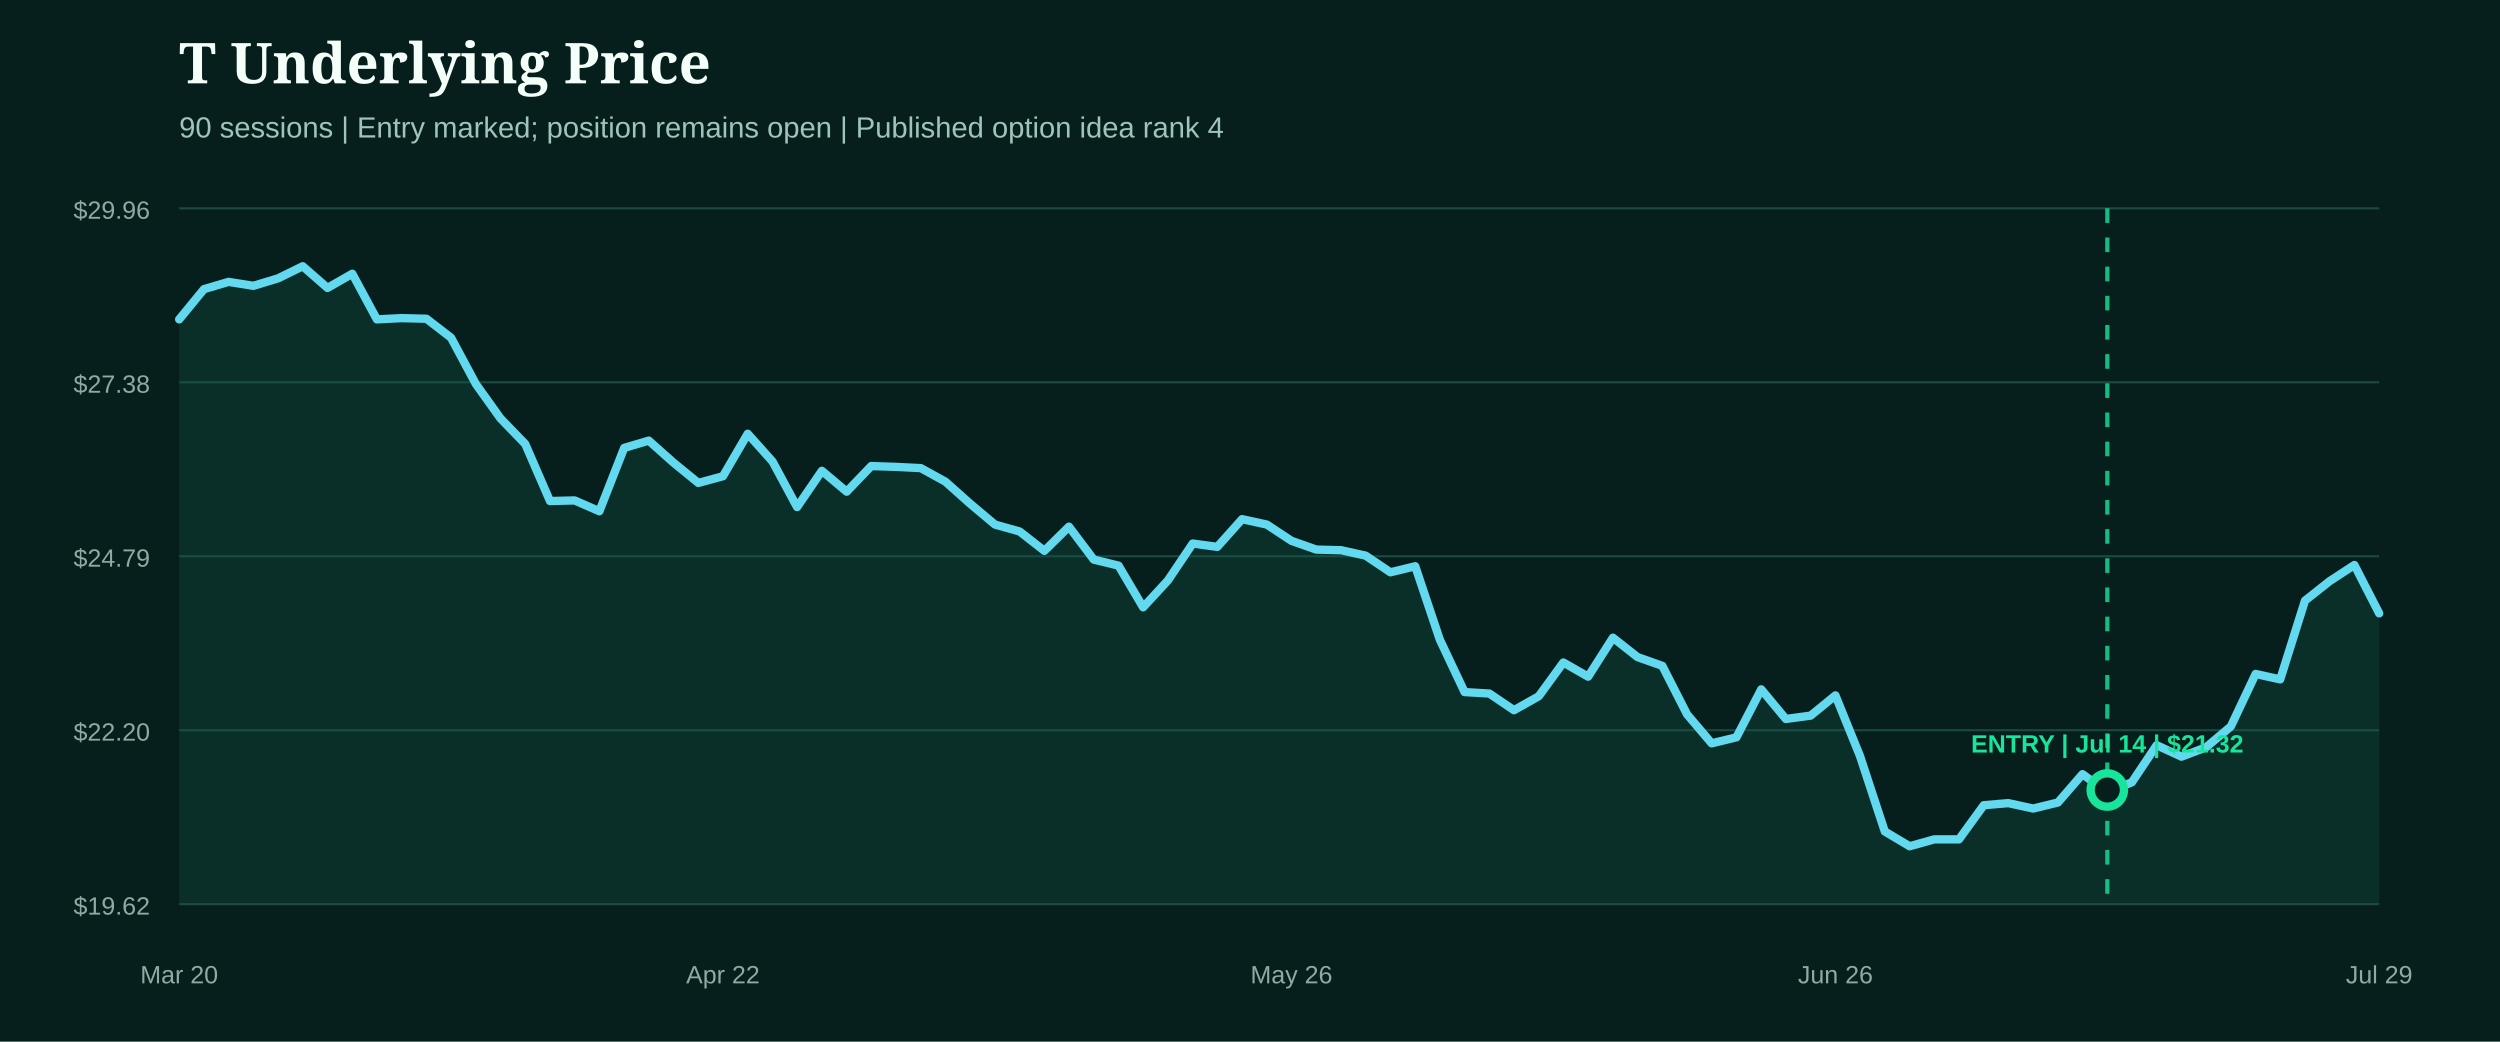
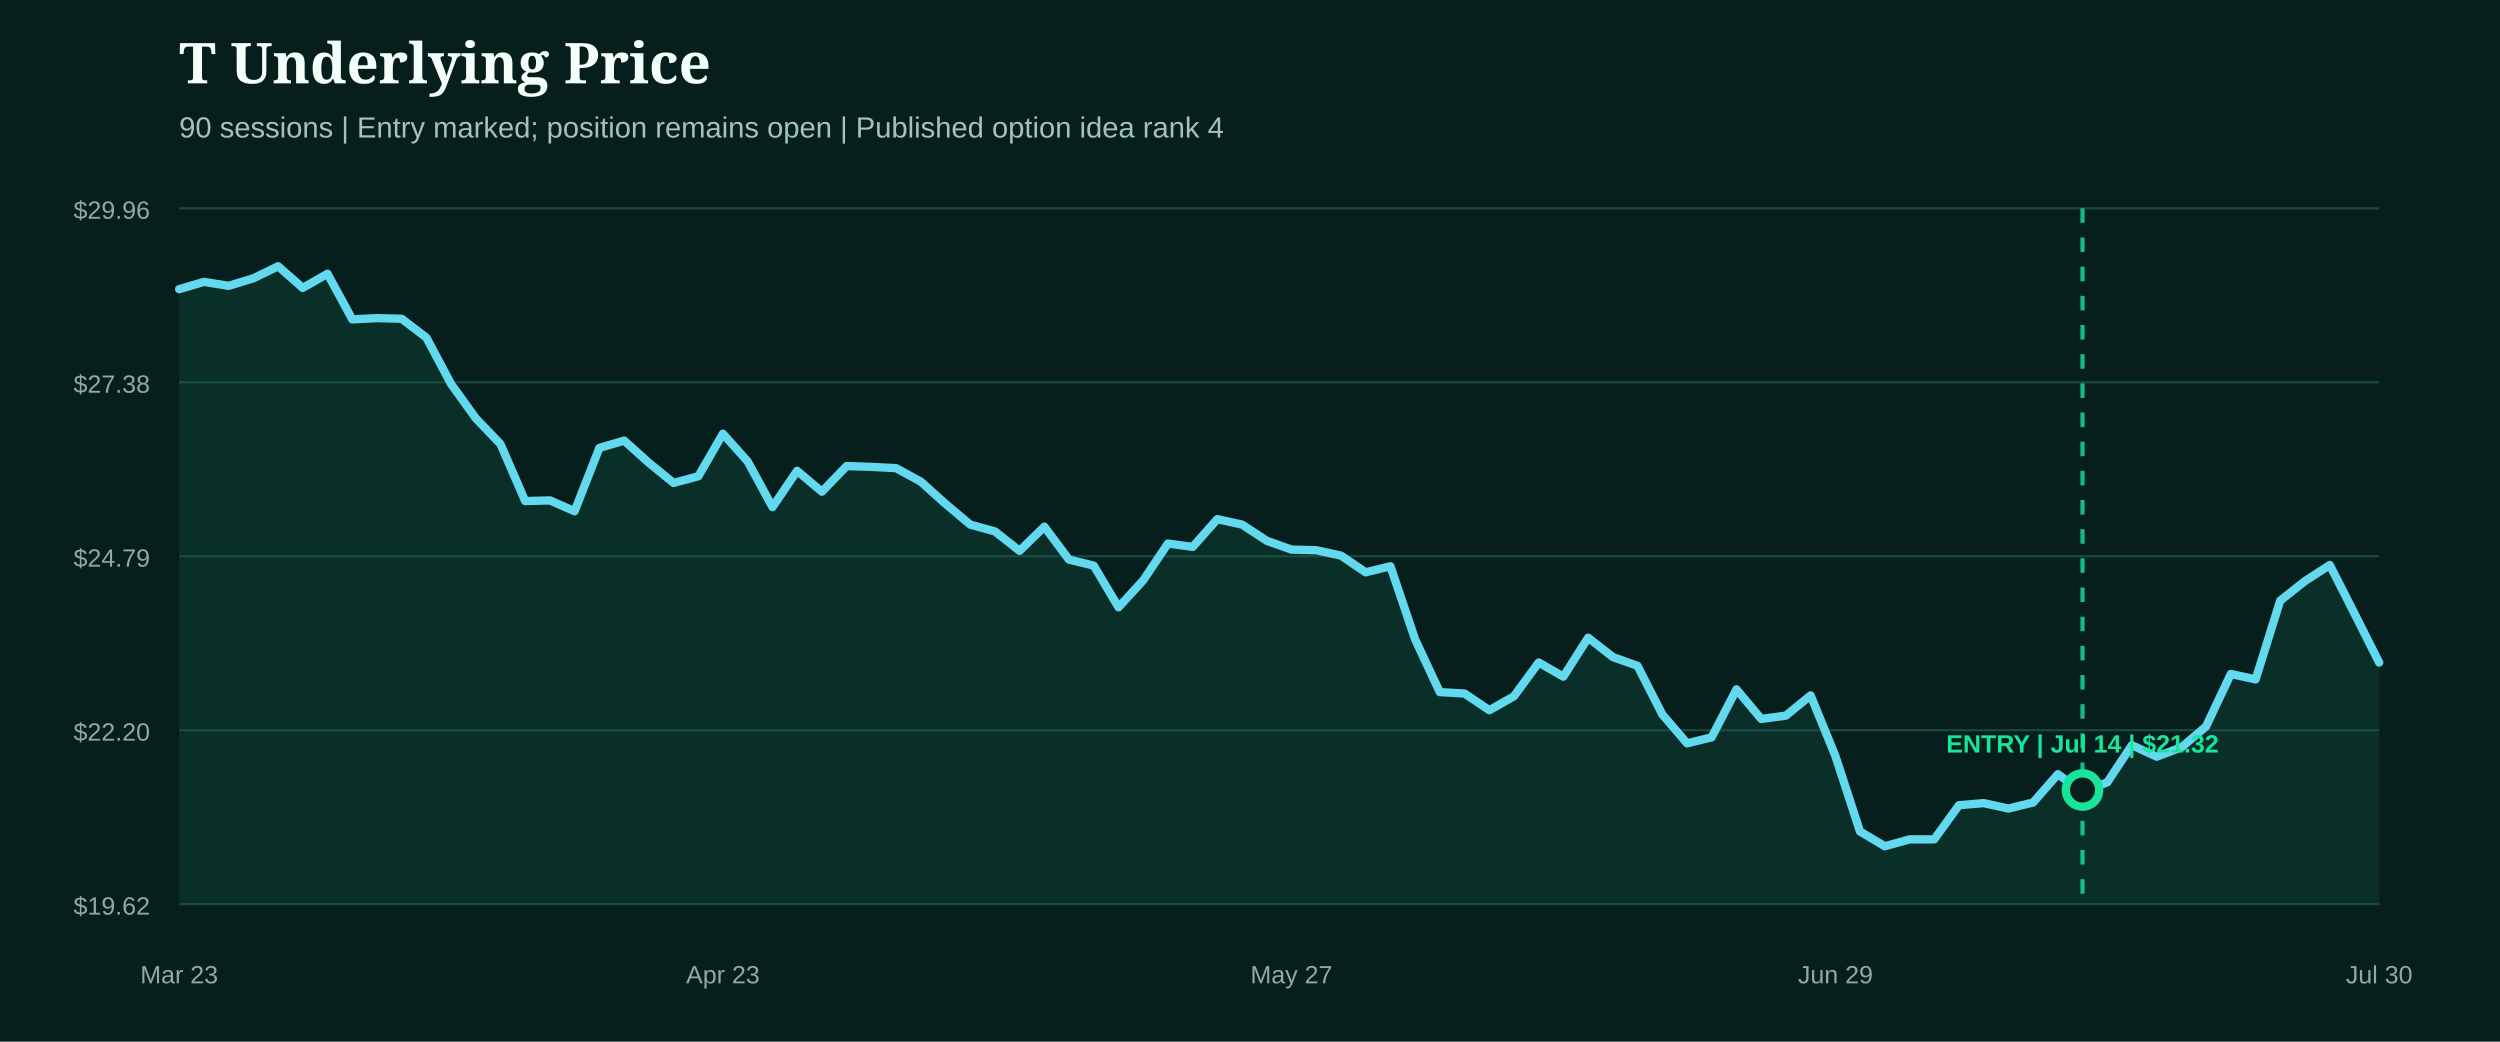
<svg xmlns="http://www.w3.org/2000/svg" width="1200" height="500" viewBox="0 0 1200 500" role="img" aria-label="T underlying price from entry">
  <rect width="1200" height="500" fill="#071f1c" />
  <style>.head{fill:#f4fff9;font:800 27px Georgia,serif}.sub{fill:#9fc4bb;font:14px Arial,sans-serif}.axis{fill:#8eaaa3;font:12px Arial,sans-serif}.marker{font:800 12px Arial,sans-serif}</style>
  <text x="86" y="40" class="head">T Underlying Price</text>
  <text x="86" y="66" class="sub">90 sessions | Entry marked; position remains open | Published option idea rank 4</text>
  <line x1="86" x2="1142" y1="100.0" y2="100.0" stroke="#1b4a42" stroke-width="1" />
  <text x="72" y="105.0" text-anchor="end" class="axis">$29.96</text>
  <line x1="86" x2="1142" y1="183.5" y2="183.5" stroke="#1b4a42" stroke-width="1" />
  <text x="72" y="188.5" text-anchor="end" class="axis">$27.38</text>
  <line x1="86" x2="1142" y1="267.0" y2="267.0" stroke="#1b4a42" stroke-width="1" />
  <text x="72" y="272.0" text-anchor="end" class="axis">$24.79</text>
  <line x1="86" x2="1142" y1="350.5" y2="350.5" stroke="#1b4a42" stroke-width="1" />
  <text x="72" y="355.5" text-anchor="end" class="axis">$22.20</text>
  <line x1="86" x2="1142" y1="434.0" y2="434.0" stroke="#1b4a42" stroke-width="1" />
  <text x="72" y="439.0" text-anchor="end" class="axis">$19.62</text>
-   <path d="M86.0,153.3 L97.9,138.8 L109.7,135.3 L121.6,137.2 L133.5,133.6 L145.3,127.8 L157.2,138.2 L169.1,131.4 L180.9,153.3 L192.8,152.7 L204.7,153.0 L216.5,162.1 L228.4,184.3 L240.2,200.8 L252.1,213.1 L264.0,240.5 L275.8,240.2 L287.7,245.4 L299.6,215.0 L311.4,211.5 L323.3,222.1 L335.2,231.8 L347.0,228.6 L358.9,208.2 L370.8,221.5 L382.6,243.4 L394.5,226.0 L406.4,236.0 L418.2,223.7 L430.1,224.1 L442.0,224.7 L453.8,231.2 L465.7,241.8 L477.6,251.8 L489.4,255.1 L501.3,264.4 L513.1,252.8 L525.0,268.6 L536.9,271.5 L548.7,291.5 L560.6,278.6 L572.5,260.9 L584.3,262.5 L596.2,249.2 L608.1,251.8 L619.9,259.6 L631.8,263.8 L643.7,264.1 L655.5,266.7 L667.4,274.7 L679.3,271.8 L691.1,307.0 L703.0,332.2 L714.9,332.9 L726.7,340.9 L738.6,334.2 L750.4,318.0 L762.3,324.8 L774.2,306.1 L786.0,315.4 L797.9,319.6 L809.8,342.9 L821.6,356.8 L833.5,353.9 L845.4,330.9 L857.2,345.1 L869.1,343.5 L881.0,333.8 L892.8,362.9 L904.7,399.1 L916.6,406.2 L928.4,402.9 L940.3,402.9 L952.2,386.5 L964.0,385.5 L975.9,388.1 L987.8,385.2 L999.6,371.6 L1011.5,380.3 L1023.3,375.5 L1035.2,357.7 L1047.1,363.2 L1058.9,358.7 L1070.8,348.7 L1082.7,323.5 L1094.5,326.1 L1106.4,288.3 L1118.3,278.9 L1130.1,271.2 L1142.0,294.4 L1142.0,434.0 L86.0,434.0 Z" fill="#0f5949" opacity="0.28" />
-   <path d="M86.0,153.3 L97.9,138.8 L109.7,135.3 L121.6,137.2 L133.5,133.6 L145.3,127.8 L157.2,138.2 L169.1,131.4 L180.9,153.3 L192.8,152.7 L204.7,153.0 L216.5,162.1 L228.4,184.3 L240.2,200.8 L252.1,213.1 L264.0,240.5 L275.8,240.2 L287.7,245.4 L299.6,215.0 L311.4,211.5 L323.3,222.1 L335.2,231.8 L347.0,228.6 L358.9,208.2 L370.8,221.5 L382.6,243.4 L394.5,226.0 L406.4,236.0 L418.2,223.7 L430.1,224.1 L442.0,224.7 L453.8,231.2 L465.7,241.8 L477.6,251.8 L489.4,255.1 L501.3,264.4 L513.1,252.8 L525.0,268.6 L536.9,271.5 L548.7,291.5 L560.6,278.6 L572.5,260.9 L584.3,262.5 L596.2,249.2 L608.1,251.8 L619.9,259.6 L631.8,263.8 L643.7,264.1 L655.5,266.7 L667.4,274.7 L679.3,271.8 L691.1,307.0 L703.0,332.2 L714.9,332.9 L726.7,340.9 L738.6,334.2 L750.4,318.0 L762.3,324.8 L774.2,306.1 L786.0,315.4 L797.9,319.6 L809.8,342.9 L821.6,356.8 L833.5,353.9 L845.4,330.9 L857.2,345.1 L869.1,343.5 L881.0,333.8 L892.8,362.9 L904.7,399.1 L916.6,406.2 L928.4,402.9 L940.3,402.9 L952.2,386.5 L964.0,385.5 L975.9,388.1 L987.8,385.2 L999.6,371.6 L1011.5,380.3 L1023.3,375.5 L1035.2,357.7 L1047.1,363.2 L1058.9,358.7 L1070.8,348.7 L1082.7,323.5 L1094.5,326.1 L1106.4,288.3 L1118.3,278.9 L1130.1,271.2 L1142.0,294.4" fill="none" stroke="#62d9ee" stroke-width="4" stroke-linecap="round" stroke-linejoin="round" />
+   <path d="M86.0,138.8 L97.9,135.3 L109.7,137.2 L121.6,133.6 L133.5,127.8 L145.3,138.2 L157.2,131.4 L169.1,153.3 L180.9,152.7 L192.8,153.0 L204.7,162.1 L216.5,184.3 L228.4,200.8 L240.2,213.1 L252.1,240.5 L264.0,240.2 L275.8,245.4 L287.7,215.0 L299.6,211.5 L311.4,222.1 L323.3,231.8 L335.2,228.6 L347.0,208.2 L358.9,221.5 L370.8,243.4 L382.6,226.0 L394.5,236.0 L406.4,223.7 L418.2,224.1 L430.1,224.7 L442.0,231.2 L453.8,241.8 L465.7,251.8 L477.6,255.1 L489.4,264.4 L501.3,252.8 L513.1,268.6 L525.0,271.5 L536.9,291.5 L548.7,278.6 L560.6,260.9 L572.5,262.5 L584.3,249.2 L596.2,251.8 L608.1,259.6 L619.9,263.8 L631.8,264.1 L643.7,266.7 L655.5,274.7 L667.4,271.8 L679.3,307.0 L691.1,332.2 L703.0,332.9 L714.9,340.9 L726.7,334.2 L738.6,318.0 L750.4,324.8 L762.3,306.1 L774.2,315.4 L786.0,319.6 L797.9,342.9 L809.8,356.8 L821.6,353.9 L833.5,330.9 L845.4,345.1 L857.2,343.5 L869.1,333.8 L881.0,362.9 L892.8,399.1 L904.7,406.2 L916.6,402.9 L928.4,402.9 L940.3,386.5 L952.2,385.5 L964.0,388.1 L975.9,385.2 L987.8,371.6 L999.6,380.3 L1011.5,375.5 L1023.3,357.7 L1035.2,363.2 L1047.1,358.7 L1058.9,348.7 L1070.8,323.5 L1082.7,326.1 L1094.5,288.3 L1106.4,278.9 L1118.3,271.2 L1130.1,294.4 L1142.0,318.0 L1142.0,434.0 L86.0,434.0 Z" fill="#0f5949" opacity="0.28" />
+   <path d="M86.0,138.8 L97.9,135.3 L109.7,137.2 L121.6,133.6 L133.5,127.8 L145.3,138.2 L157.2,131.4 L169.1,153.3 L180.9,152.7 L192.8,153.0 L204.7,162.1 L216.5,184.3 L228.4,200.8 L240.2,213.1 L252.1,240.5 L264.0,240.2 L275.8,245.4 L287.7,215.0 L299.6,211.5 L311.4,222.1 L323.3,231.8 L335.2,228.6 L347.0,208.2 L358.9,221.5 L370.8,243.4 L382.6,226.0 L394.5,236.0 L406.4,223.7 L418.2,224.1 L430.1,224.7 L442.0,231.2 L453.8,241.8 L465.7,251.8 L477.6,255.1 L489.4,264.4 L501.3,252.8 L513.1,268.6 L525.0,271.5 L536.9,291.5 L548.7,278.6 L560.6,260.9 L572.5,262.5 L584.3,249.2 L596.2,251.8 L608.1,259.6 L619.9,263.8 L631.8,264.1 L643.7,266.7 L655.5,274.7 L667.4,271.8 L679.3,307.0 L691.1,332.2 L703.0,332.9 L714.9,340.9 L726.7,334.2 L738.6,318.0 L750.4,324.8 L762.3,306.1 L774.2,315.4 L786.0,319.6 L797.9,342.9 L809.8,356.8 L821.6,353.9 L833.5,330.9 L845.4,345.1 L857.2,343.5 L869.1,333.8 L881.0,362.9 L892.8,399.1 L904.7,406.2 L916.6,402.9 L928.4,402.9 L940.3,386.5 L952.2,385.5 L964.0,388.1 L975.9,385.2 L987.8,371.6 L999.6,380.3 L1011.5,375.5 L1023.3,357.7 L1035.2,363.2 L1047.1,358.7 L1058.9,348.7 L1070.8,323.5 L1082.7,326.1 L1094.5,288.3 L1106.4,278.9 L1118.3,271.2 L1130.1,294.4 L1142.0,318.0" fill="none" stroke="#62d9ee" stroke-width="4" stroke-linecap="round" stroke-linejoin="round" />
  <g>
-     <line x1="1011.5" x2="1011.5" y1="100" y2="434" stroke="#18e59c" stroke-width="2" stroke-dasharray="7 7" opacity="0.8" />
-     <circle cx="1011.5" cy="379.2" r="8" fill="#071f1c" stroke="#18e59c" stroke-width="4" />
-     <text x="1011.5" y="361.2" text-anchor="middle" class="marker" fill="#18e59c">ENTRY | Jul 14 | $21.32</text>
+     <line x1="999.6" x2="999.6" y1="100" y2="434" stroke="#18e59c" stroke-width="2" stroke-dasharray="7 7" opacity="0.8" />
+     <circle cx="999.6" cy="379.2" r="8" fill="#071f1c" stroke="#18e59c" stroke-width="4" />
+     <text x="999.6" y="361.2" text-anchor="middle" class="marker" fill="#18e59c">ENTRY | Jul 14 | $21.32</text>
  </g>
-   <text x="86.0" y="472" text-anchor="middle" class="axis">Mar 20</text>
-   <text x="347.0" y="472" text-anchor="middle" class="axis">Apr 22</text>
-   <text x="619.9" y="472" text-anchor="middle" class="axis">May 26</text>
-   <text x="881.0" y="472" text-anchor="middle" class="axis">Jun 26</text>
-   <text x="1142.0" y="472" text-anchor="middle" class="axis">Jul 29</text>
+   <text x="86.0" y="472" text-anchor="middle" class="axis">Mar 23</text>
+   <text x="347.0" y="472" text-anchor="middle" class="axis">Apr 23</text>
+   <text x="619.9" y="472" text-anchor="middle" class="axis">May 27</text>
+   <text x="881.0" y="472" text-anchor="middle" class="axis">Jun 29</text>
+   <text x="1142.0" y="472" text-anchor="middle" class="axis">Jul 30</text>
</svg>
